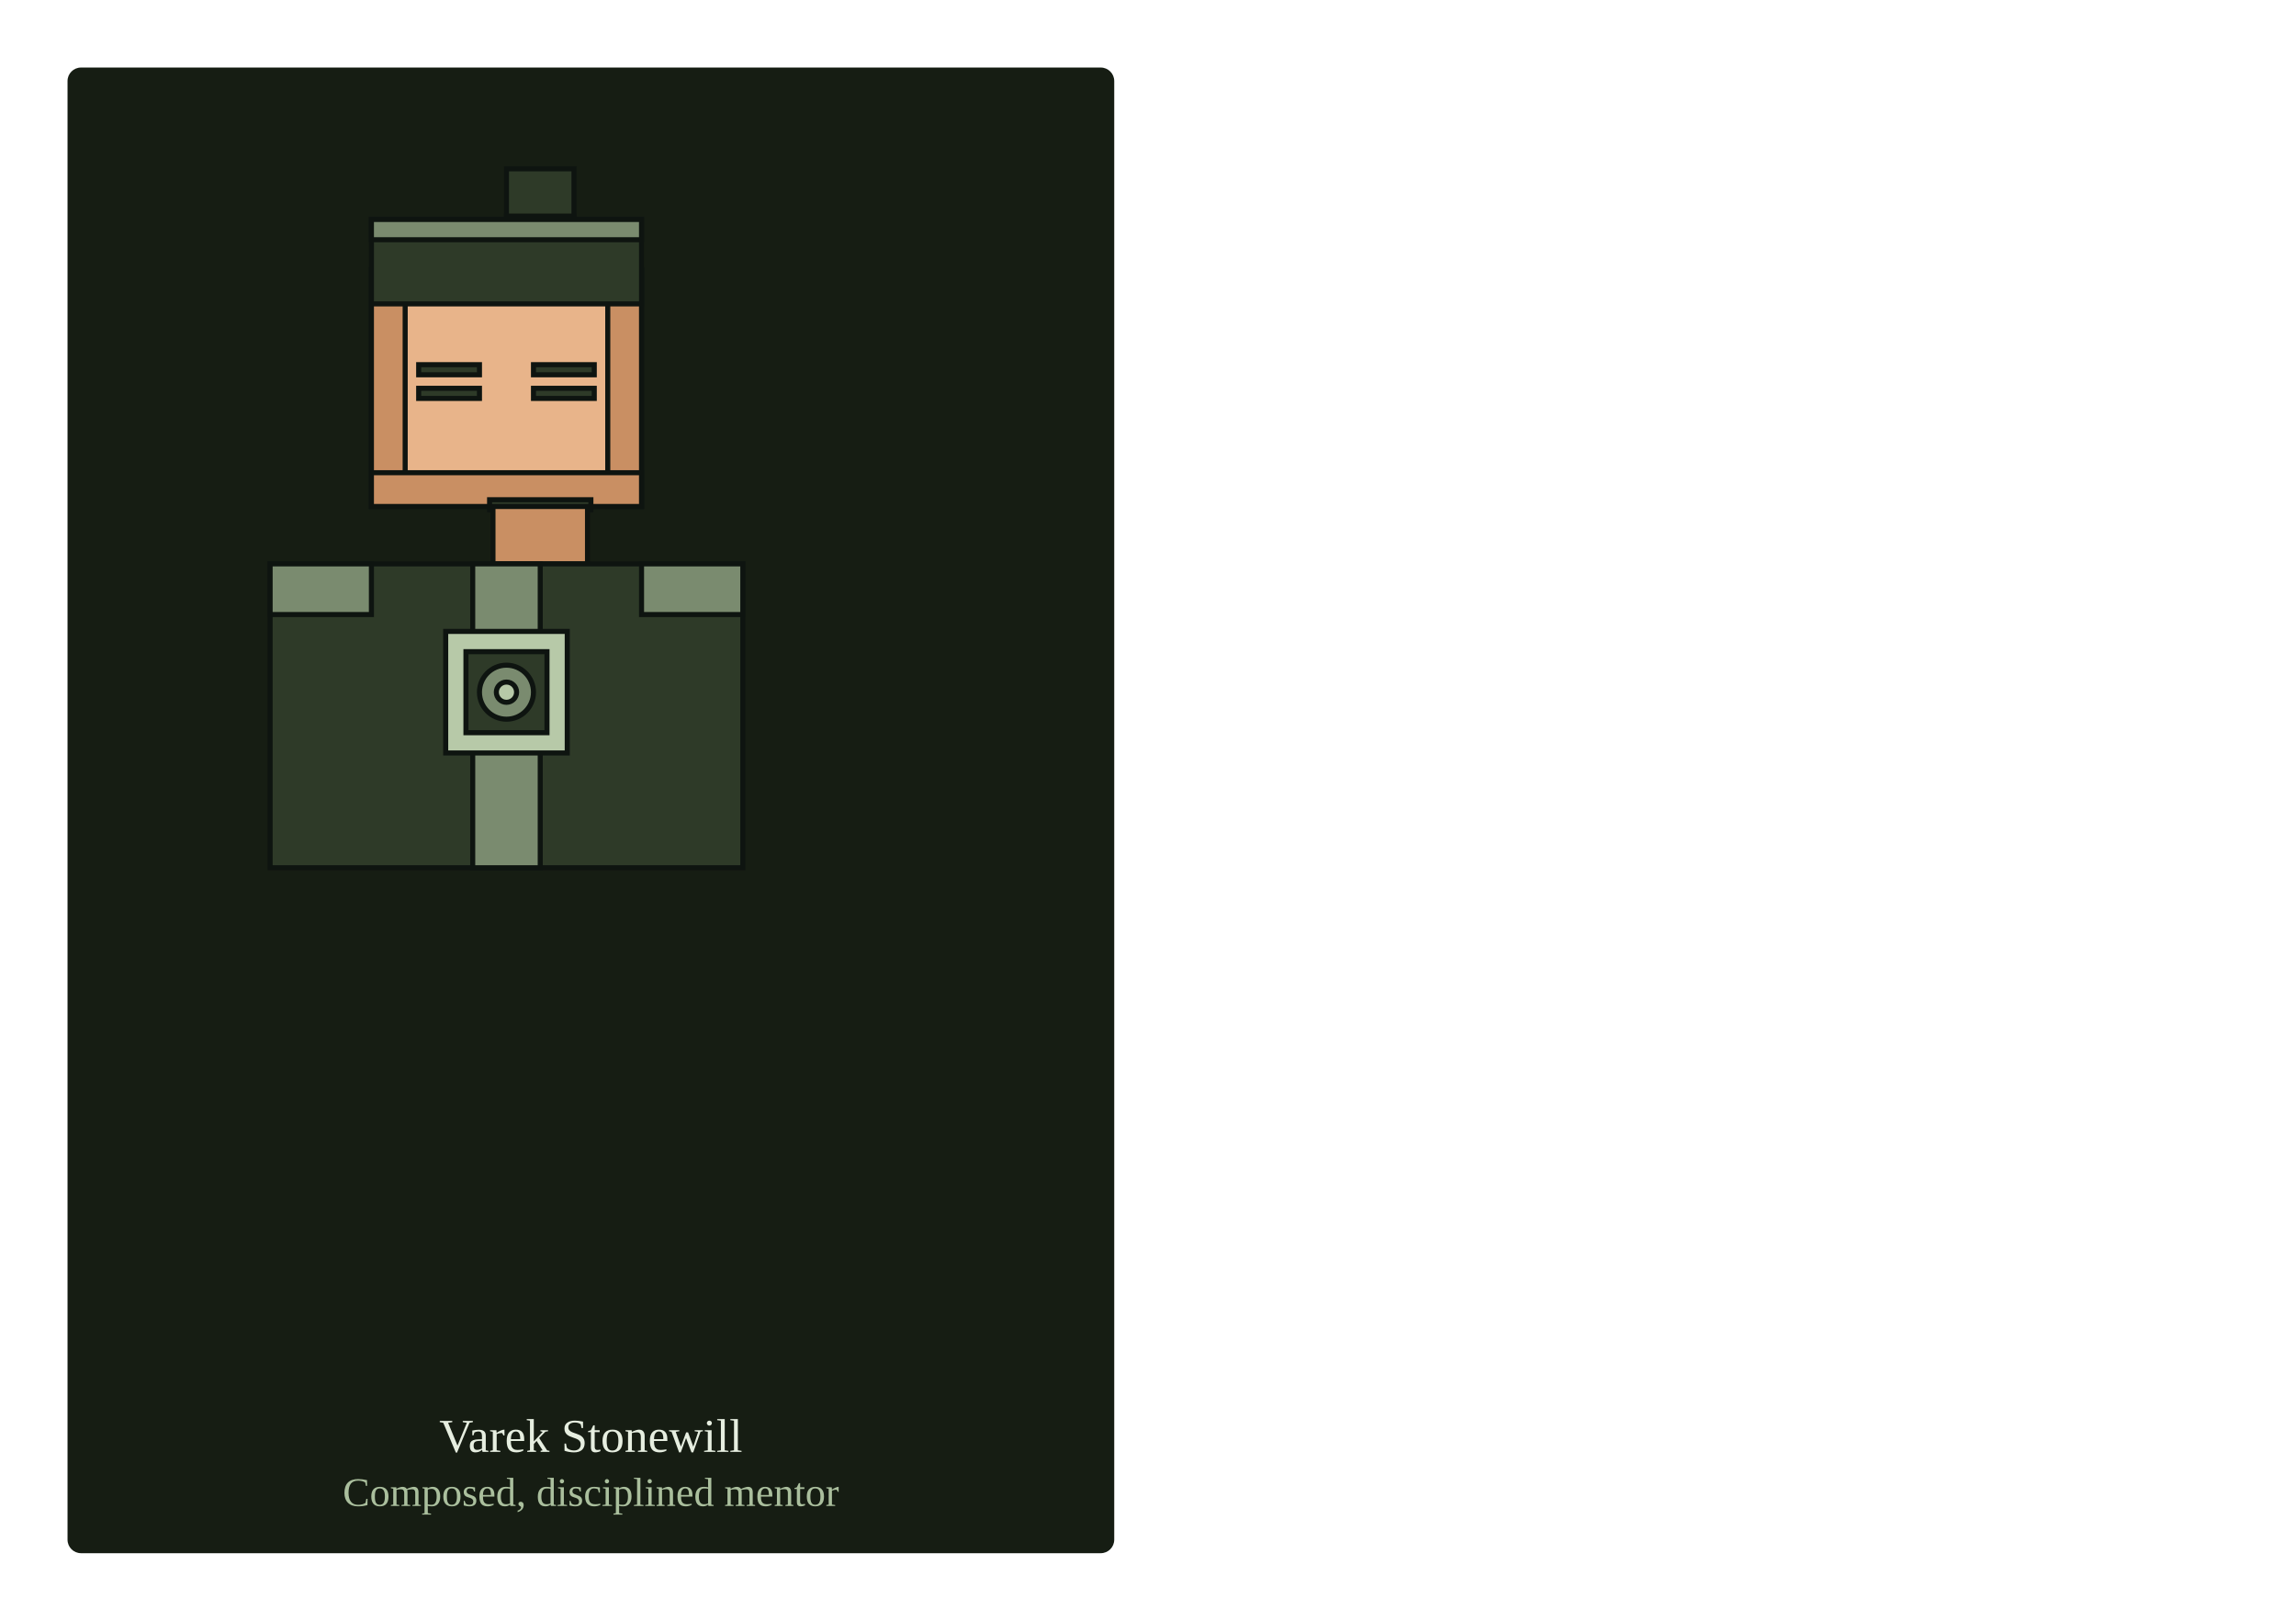
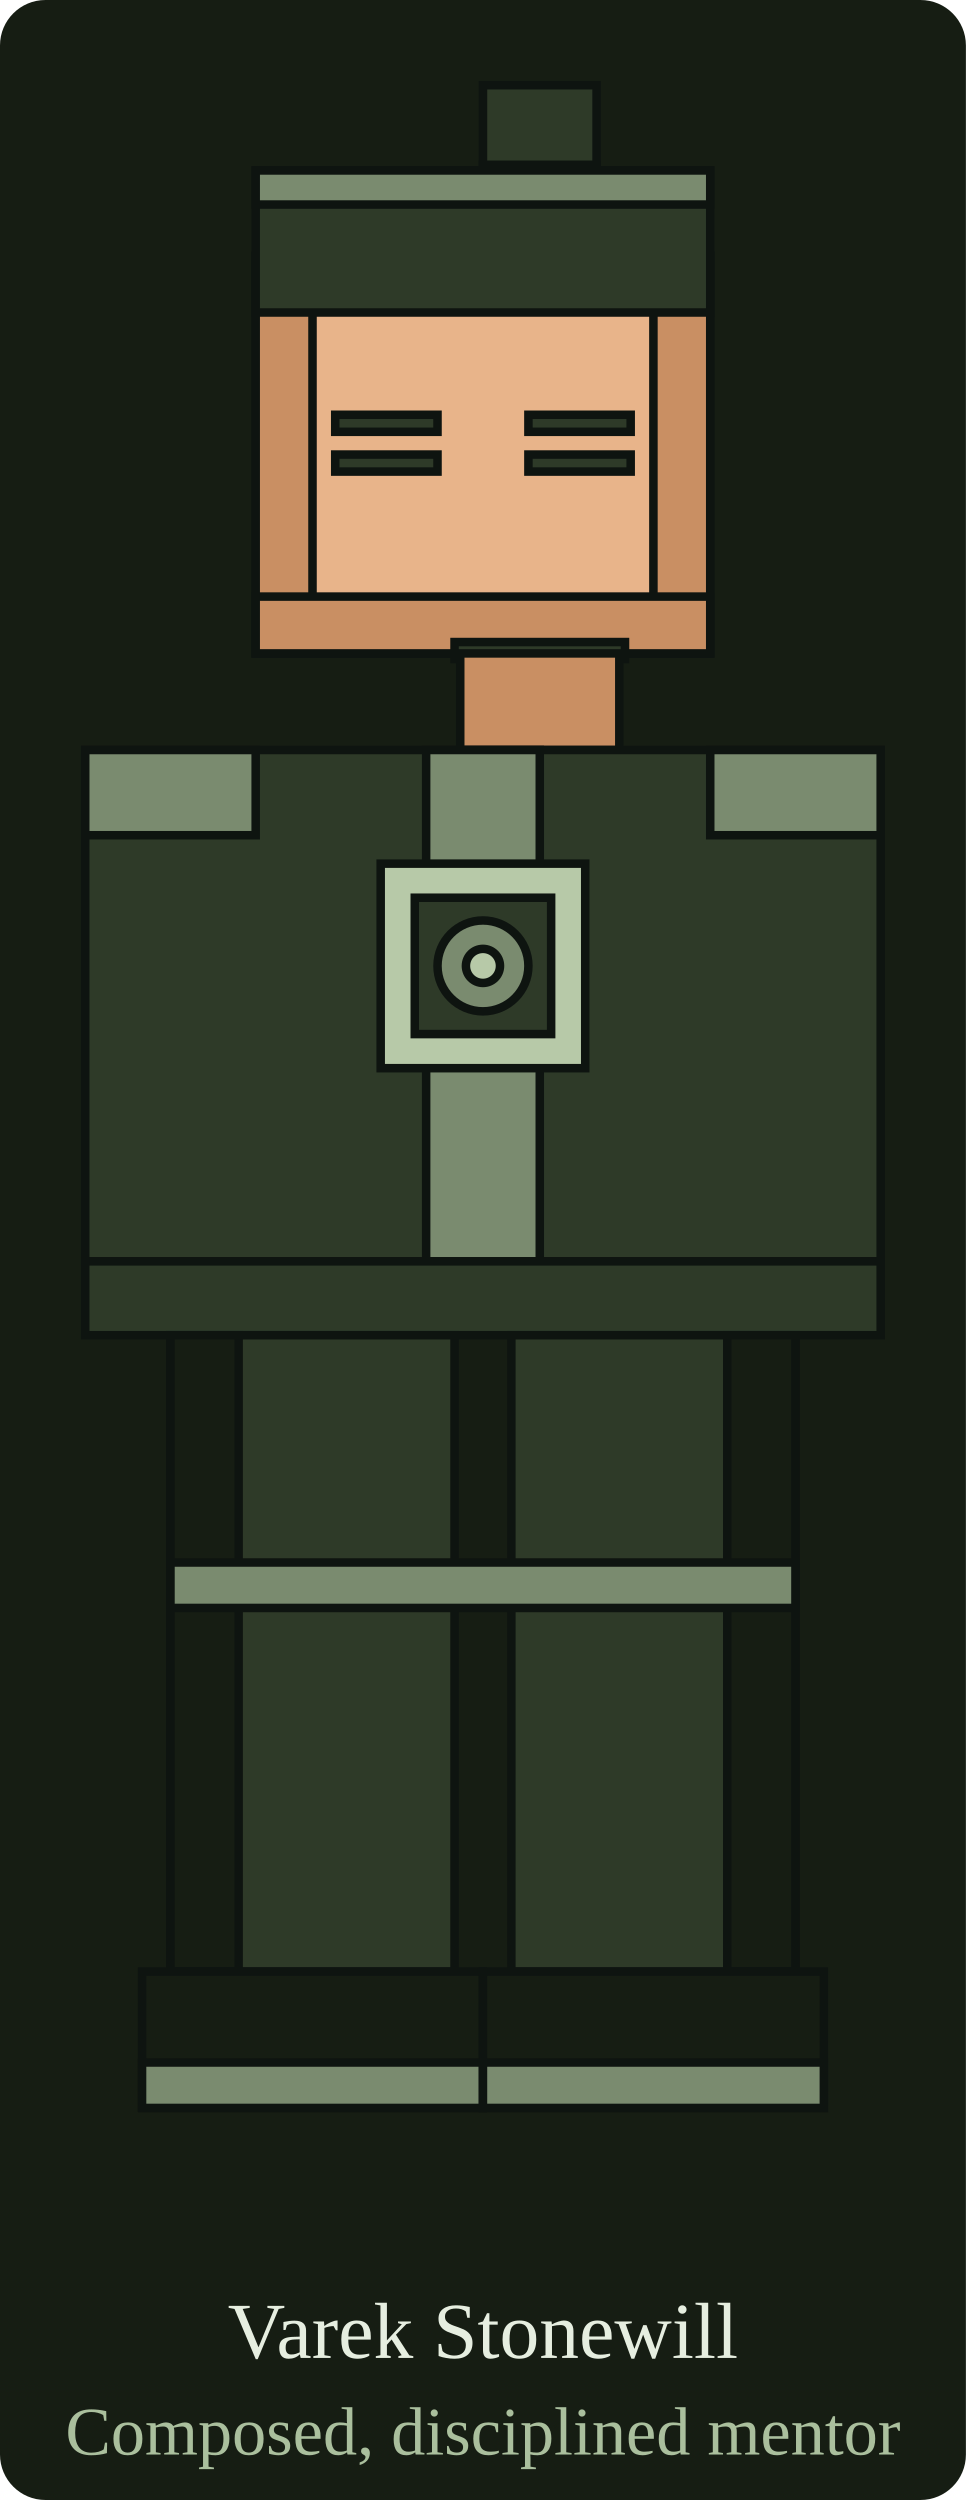
- <svg width="100%" viewBox="0 0 680 480" role="img">
-   <rect x="20" y="20" width="310" height="440" rx="4" fill="#161D13" />
-   <g transform="translate(60,40)" stroke="#0E1410" stroke-width="1.5">
+ <svg width="100%" viewBox="0 0 170 440" role="img">
+   <rect x="0" y="0" width="170" height="440" rx="8" fill="#161D13" />
+   <g transform="translate(-5,5)" stroke="#0E1410" stroke-width="1.5">
    <rect x="90" y="10" width="20" height="18" fill="#2E3A28" />
    <rect x="90" y="24" width="20" height="5" fill="#B7C9A8" />
    <rect x="50" y="40" width="80" height="70" fill="#E8B48A" />
    <rect x="50" y="40" width="10" height="70" fill="#C98F63" />
    <rect x="120" y="40" width="10" height="70" fill="#C98F63" />
    <rect x="50" y="100" width="80" height="10" fill="#C98F63" />
    <rect x="50" y="25" width="80" height="25" fill="#2E3A28" />
    <rect x="50" y="25" width="80" height="6" fill="#7A8B6F" />
    <rect x="64" y="68" width="18" height="3" fill="#2E3A28" />
    <rect x="98" y="68" width="18" height="3" fill="#2E3A28" />
    <rect x="64" y="75" width="18" height="3" fill="#2E3A28" />
    <rect x="98" y="75" width="18" height="3" fill="#2E3A28" />
    <rect x="85" y="108" width="30" height="3" fill="#2E3A28" />
    <rect x="86" y="110" width="28" height="17" fill="#C98F63" />
    <rect x="20" y="127" width="140" height="90" fill="#2E3A28" />
    <rect x="20" y="127" width="30" height="15" fill="#7A8B6F" />
    <rect x="130" y="127" width="30" height="15" fill="#7A8B6F" />
    <rect x="80" y="127" width="20" height="90" fill="#7A8B6F" />
    <rect x="72" y="147" width="36" height="36" fill="#B7C9A8" />
    <rect x="78" y="153" width="24" height="24" fill="#2E3A28" />
    <circle cx="90" cy="165" r="8" fill="#7A8B6F" />
    <circle cx="90" cy="165" r="3" fill="#B7C9A8" />
+     <rect x="20" y="217" width="140" height="13" fill="#2E3A28" />
+     <rect x="35" y="230" width="50" height="112" fill="#2E3A28" />
+     <rect x="35" y="230" width="12" height="112" fill="#161D13" />
+     <rect x="95" y="230" width="50" height="112" fill="#2E3A28" />
+     <rect x="133" y="230" width="12" height="112" fill="#161D13" />
+     <rect x="35" y="270" width="110" height="8" fill="#7A8B6F" />
+     <rect x="30" y="342" width="60" height="24" fill="#161D13" />
+     <rect x="90" y="342" width="60" height="24" fill="#161D13" />
+     <rect x="30" y="358" width="60" height="8" fill="#7A8B6F" />
+     <rect x="90" y="358" width="60" height="8" fill="#7A8B6F" />
  </g>
-   <text x="175" y="430" text-anchor="middle" font-size="14" font-weight="500" fill="#E6EEE0">Varek Stonewill</text>
-   <text x="175" y="446" text-anchor="middle" font-size="12" fill="#AABF9D">Composed, disciplined mentor</text>
+   <text x="85" y="415" text-anchor="middle" font-size="14" font-weight="500" fill="#E6EEE0">Varek Stonewill</text>
+   <text x="85" y="432" text-anchor="middle" font-size="12" fill="#AABF9D">Composed, disciplined mentor</text>
</svg>
